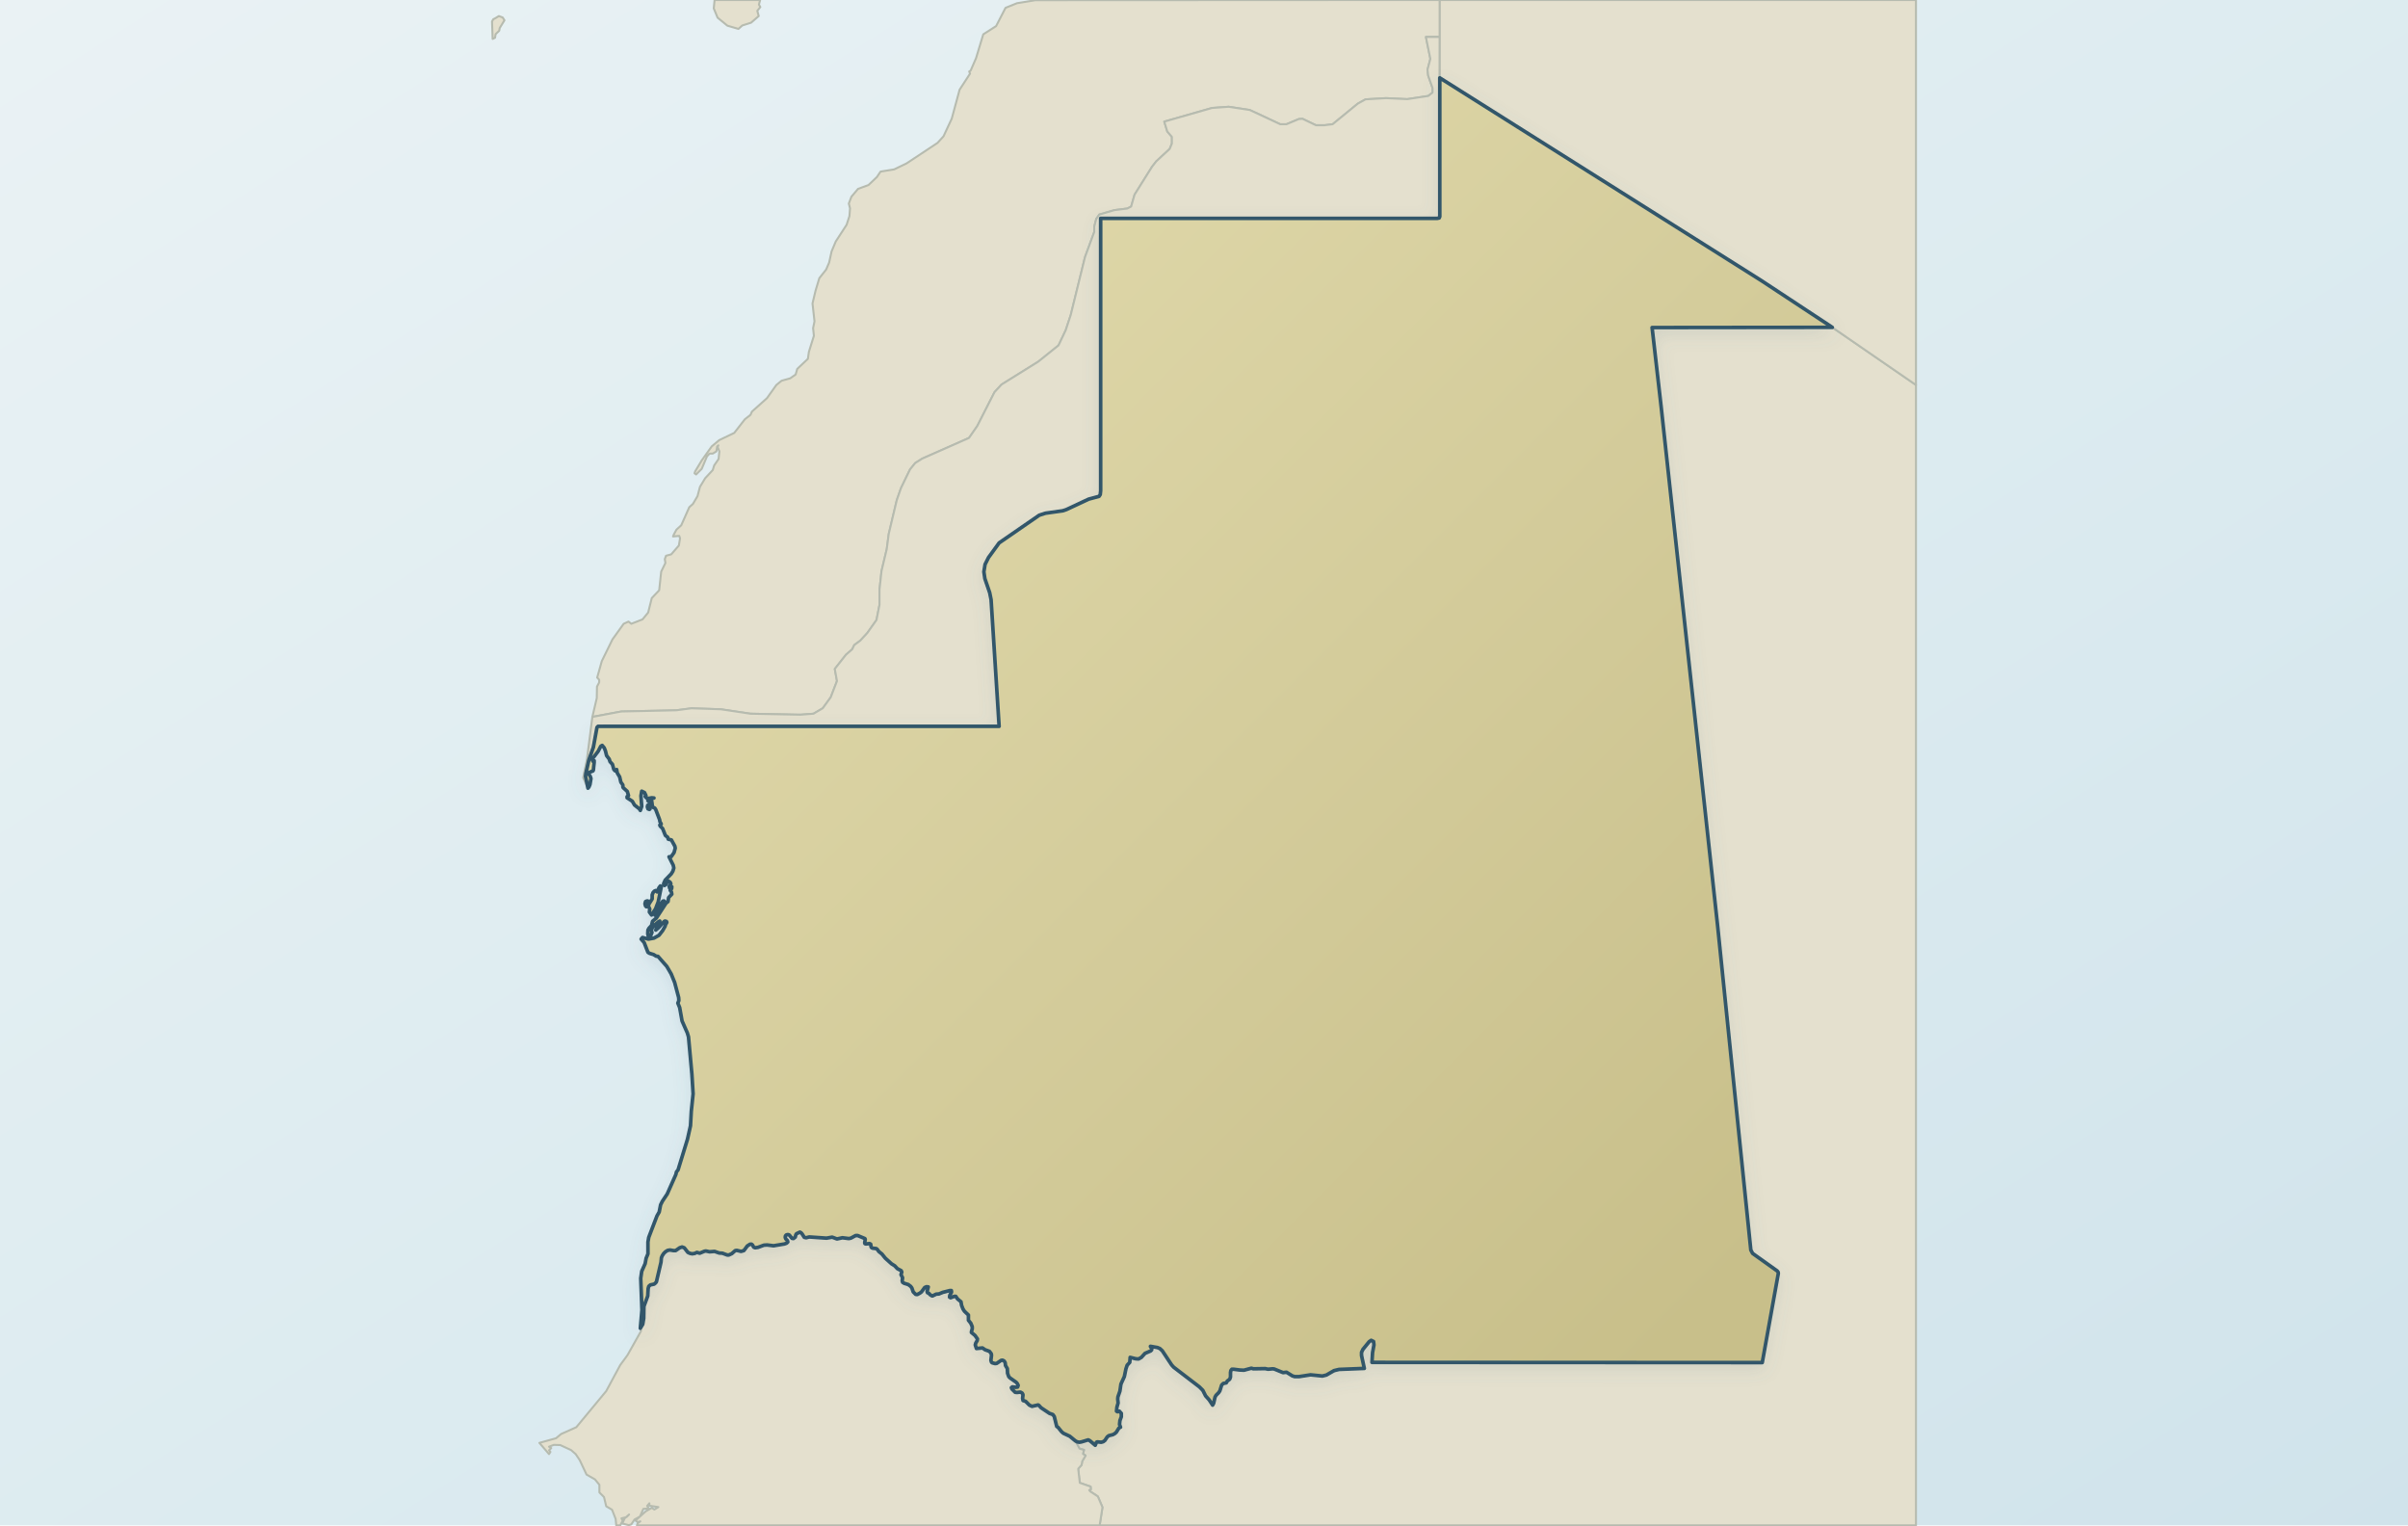
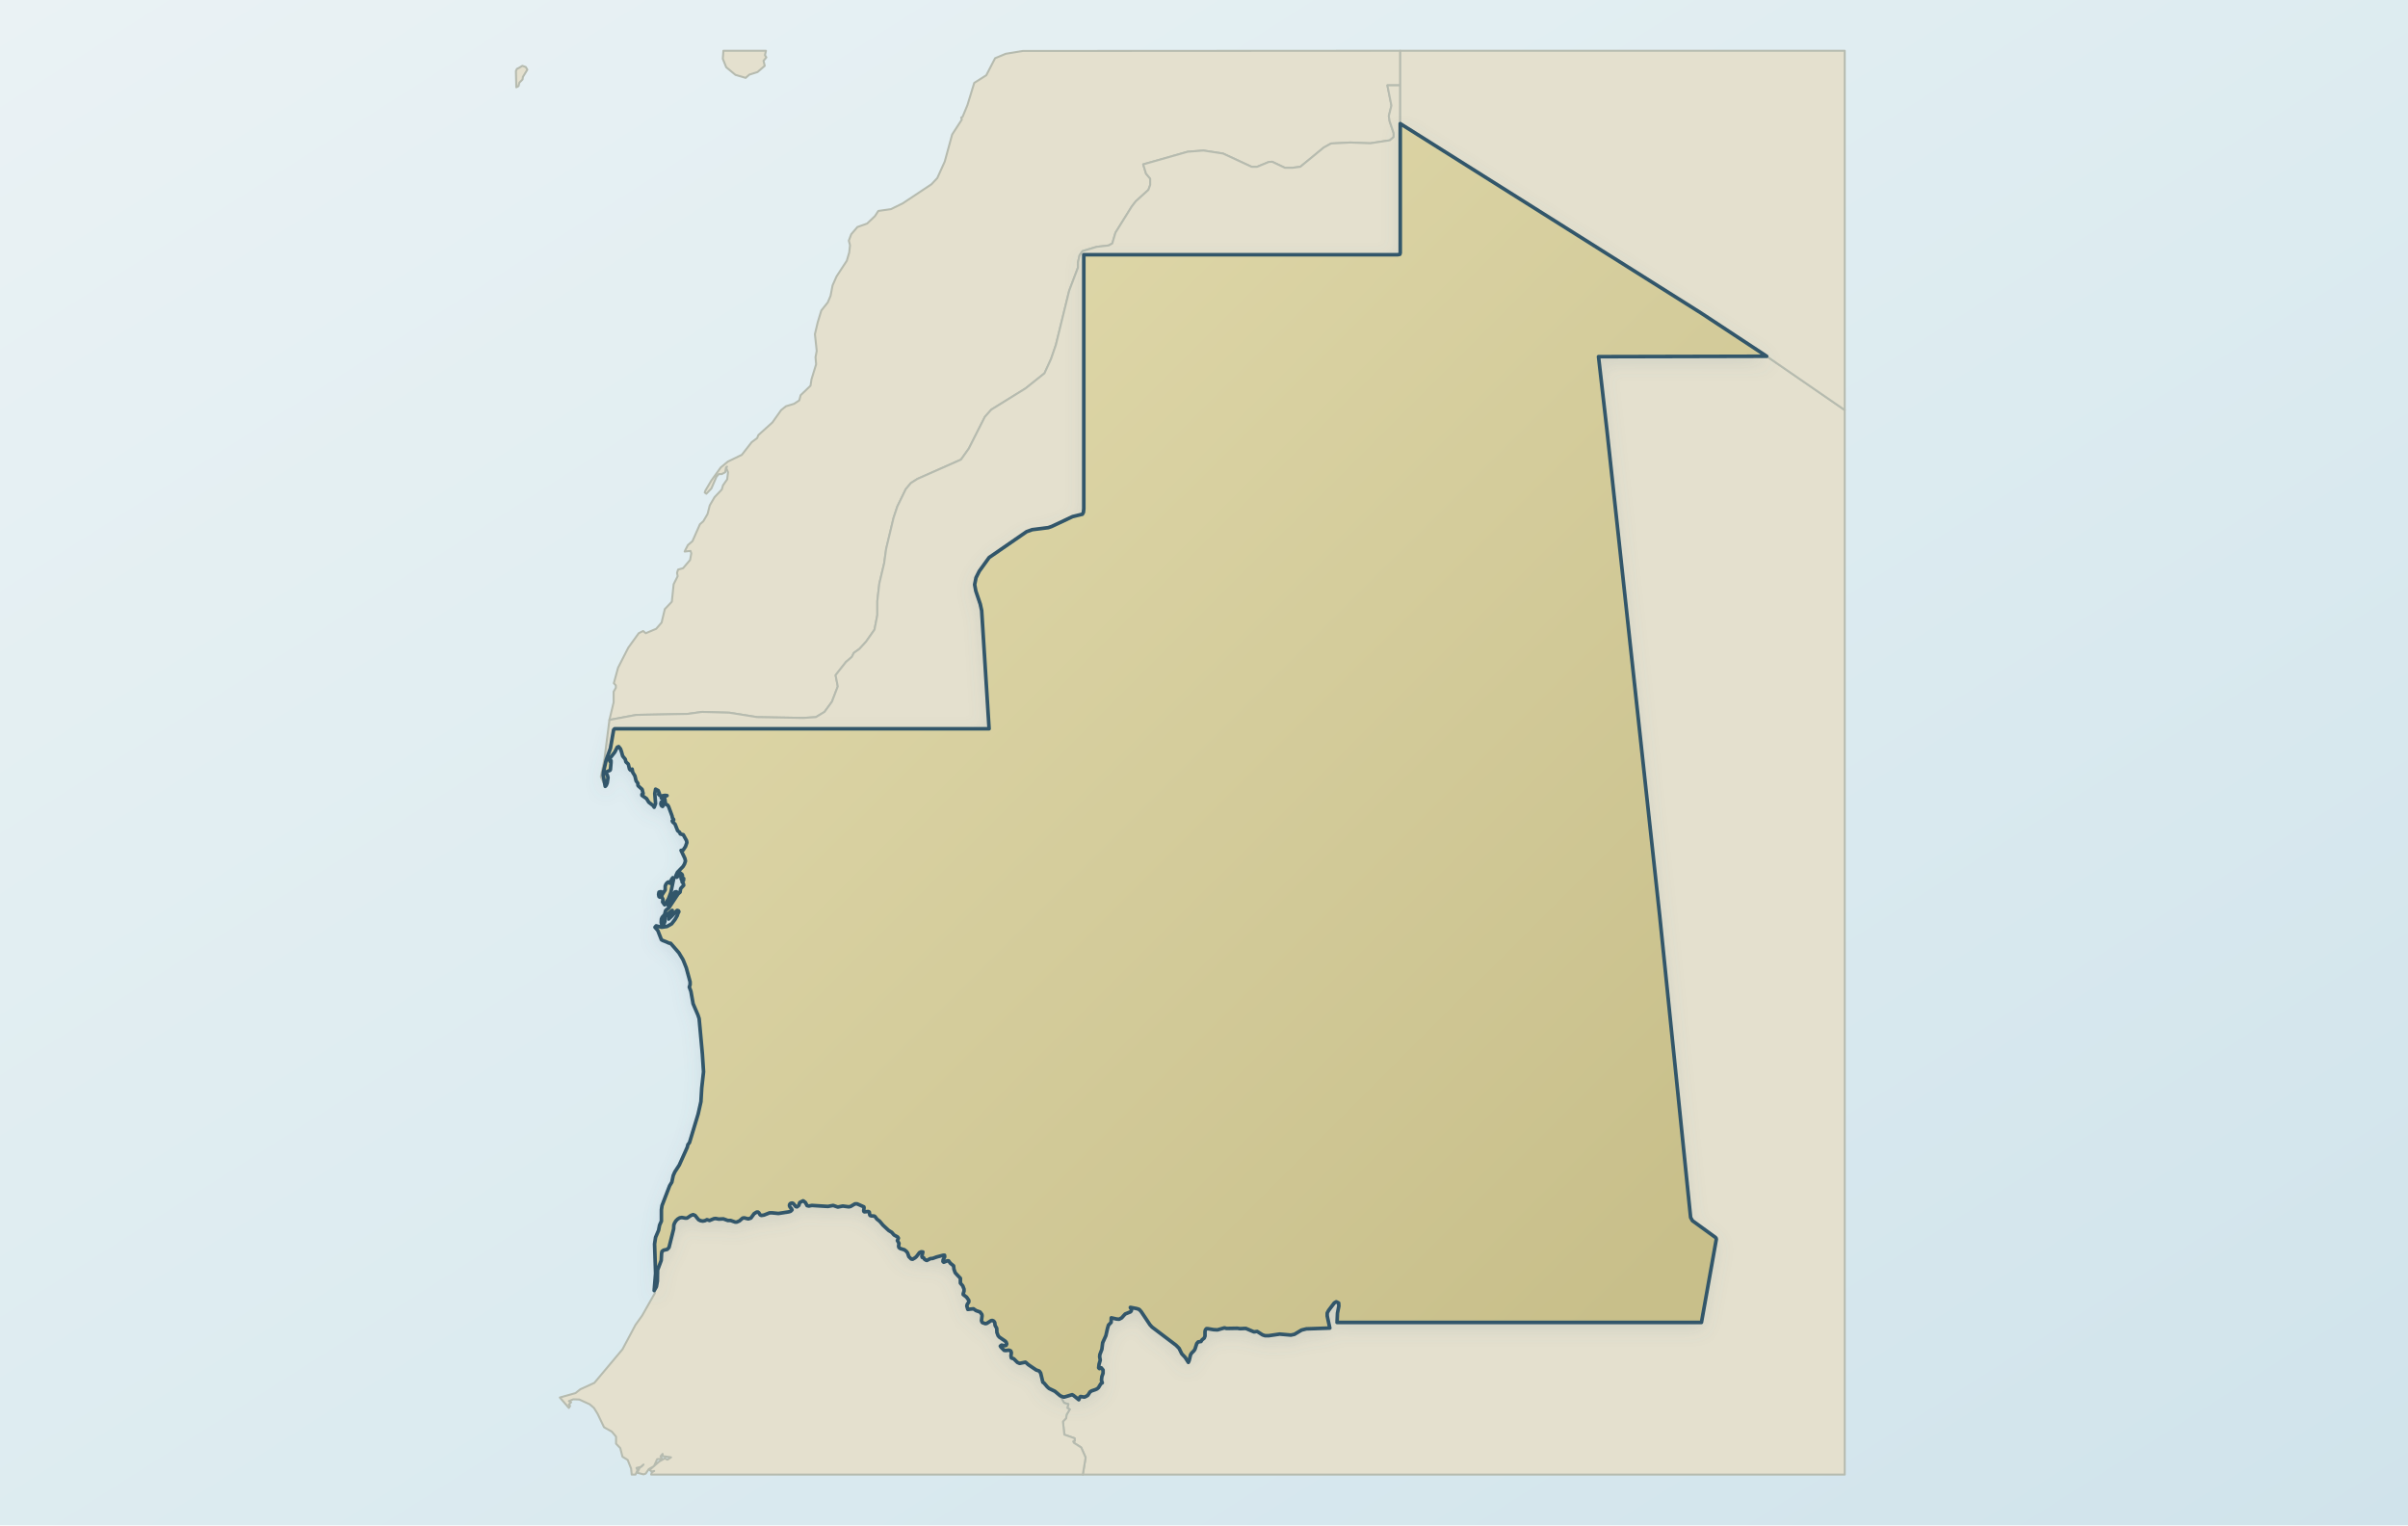
<svg xmlns="http://www.w3.org/2000/svg" viewBox="0 0 1200 760" role="img" aria-label="Map of Mauritania" data-map-style="journey-atlas-map-v3-clean-background" data-map-projection="local-equirectangular-fit-v1">
  <defs>
    <linearGradient id="sea" x1="0" y1="0" x2="1" y2="1">
      <stop offset="0" stop-color="#eaf2f4" />
      <stop offset=".55" stop-color="#dcebf0" />
      <stop offset="1" stop-color="#d0e3eb" />
    </linearGradient>
    <linearGradient id="land" x1=".12" y1=".08" x2=".88" y2=".92">
      <stop offset="0" stop-color="#e2dbad" />
      <stop offset=".52" stop-color="#d4cc9b" />
      <stop offset="1" stop-color="#c8bf8a" />
    </linearGradient>
    <filter id="shadow" x="-10%" y="-10%" width="120%" height="120%">
      <feGaussianBlur in="SourceAlpha" stdDeviation="4" result="b" />
      <feOffset in="b" dy="3" result="o" />
      <feColorMatrix in="o" type="matrix" values="0 0 0 0 .12 0 0 0 0 .22 0 0 0 0 .28 0 0 0 .14 0" />
      <feBlend in="SourceGraphic" mode="normal" />
    </filter>
  </defs>
  <rect width="1200" height="760" fill="url(#sea)" />
  <g id="geographic-context" fill="#e4e0ce" fill-rule="evenodd" stroke="#b6bbaf" stroke-width="1.0" stroke-linejoin="round" stroke-linecap="round">
-     <path d="M 710.6,18.4 L 712.8,29.3 L 711.4,34.7 L 711.7,37.6 L 713.9,43.9 L 713.9,46.1 L 711.8,47.8 L 701.3,49.4 L 690.8,48.9 L 680.5,49.5 L 676.7,51.6 L 664.1,61.9 L 660.0,62.4 L 655.8,62.4 L 649.1,59.2 L 647.3,59.3 L 641.1,61.9 L 638.0,61.9 L 622.8,54.8 L 612.3,53.2 L 604.0,53.8 L 580.2,60.6 L 581.7,65.5 L 584.0,68.2 L 584.0,71.5 L 582.9,74.2 L 576.2,80.4 L 574.1,83.1 L 565.4,97.0 L 563.7,102.9 L 561.8,103.9 L 555.4,104.7 L 547.8,106.9 L 546.3,109.1 L 545.3,112.9 L 545.3,115.6 L 540.7,128.1 L 533.6,156.9 L 531.1,164.5 L 527.5,172.1 L 517.4,180.2 L 499.1,191.6 L 495.6,195.4 L 487.0,212.3 L 482.9,218.2 L 459.6,228.5 L 456.1,230.7 L 453.5,233.9 L 449.0,243.2 L 446.9,249.2 L 442.9,266.0 L 441.9,273.6 L 439.3,284.5 L 438.3,293.7 L 438.3,301.3 L 436.8,308.9 L 432.2,315.4 L 428.7,319.2 L 425.7,321.4 L 424.7,323.5 L 421.6,326.2 L 416.0,333.3 L 417.1,339.3 L 414.0,347.4 L 410.0,352.9 L 405.4,355.6 L 398.8,356.1 L 374.0,355.6 L 359.3,353.4 L 344.6,352.9 L 337.0,353.9 L 309.6,354.5 L 295.2,357.2 L 297.4,347.8 L 297.5,342.1 L 298.6,340.0 L 298.6,338.7 L 297.6,337.6 L 299.9,329.4 L 305.2,318.6 L 310.8,310.8 L 313.2,309.7 L 314.6,310.8 L 320.2,308.6 L 323.0,305.2 L 324.8,298.0 L 328.5,294.1 L 329.5,284.8 L 331.6,280.5 L 331.3,278.6 L 331.9,276.9 L 334.5,276.2 L 338.3,271.8 L 338.9,268.2 L 338.5,267.0 L 335.4,267.3 L 335.8,266.3 L 337.1,263.9 L 339.5,261.7 L 343.5,252.7 L 345.3,251.1 L 347.6,247.2 L 348.8,242.6 L 351.4,238.3 L 355.2,234.2 L 355.9,231.9 L 358.1,228.7 L 358.5,224.9 L 357.6,222.7 L 358.0,221.9 L 357.4,222.4 L 357.0,224.9 L 355.2,226.0 L 353.6,226.0 L 352.3,227.4 L 349.7,233.6 L 346.9,236.4 L 346.1,235.8 L 346.4,234.9 L 349.7,229.4 L 354.7,222.4 L 358.4,219.3 L 365.9,215.7 L 371.2,208.9 L 374.0,206.7 L 374.7,205.1 L 382.2,198.4 L 386.9,191.8 L 389.5,189.7 L 393.8,188.5 L 396.5,186.6 L 397.3,183.8 L 402.6,178.8 L 403.1,175.3 L 405.6,167.3 L 405.2,163.5 L 405.9,160.1 L 404.9,151.2 L 406.4,144.9 L 408.3,138.6 L 411.7,134.3 L 413.2,130.8 L 414.4,125.3 L 416.5,120.3 L 421.9,112.0 L 423.3,107.7 L 423.6,103.8 L 423.0,101.4 L 424.3,98.0 L 427.6,94.1 L 432.8,92.2 L 437.0,88.2 L 438.8,85.5 L 445.6,84.4 L 451.8,81.4 L 467.2,71.2 L 470.2,67.9 L 474.3,59.1 L 478.2,44.7 L 483.4,36.7 L 483.0,35.6 L 483.7,35.2 L 486.4,29.0 L 490.0,17.1 L 496.4,13.0 L 501.1,3.9 L 506.8,1.6 L 516.0,0.1 L 717.5,0.0 L 717.5,18.4 L 710.7,18.4 Z" data-context="Morocco" />
-     <path d="M 710.6,18.4 L 717.5,18.4 L 717.2,108.6 L 548.5,108.8 L 548.3,246.4 L 547.7,247.3 L 542.5,248.7 L 531.4,253.9 L 517.9,256.7 L 497.9,270.5 L 492.6,277.8 L 490.9,281.2 L 490.3,284.9 L 490.8,288.3 L 493.9,298.8 L 497.9,361.9 L 298.0,361.9 L 292.0,385.2 L 291.8,386.8 L 293.0,392.7 L 290.6,387.5 L 292.5,378.3 L 295.2,357.2 L 309.6,354.5 L 337.0,353.9 L 344.6,352.9 L 359.3,353.4 L 374.0,355.6 L 398.8,356.1 L 405.4,355.6 L 410.0,352.9 L 414.0,347.4 L 417.1,339.3 L 416.0,333.3 L 421.6,326.2 L 424.7,323.5 L 425.7,321.4 L 428.7,319.2 L 432.2,315.4 L 436.8,308.9 L 438.3,301.3 L 438.3,293.7 L 439.3,284.5 L 441.9,273.6 L 442.9,266.0 L 446.9,249.2 L 449.0,243.2 L 453.5,233.9 L 456.1,230.7 L 459.6,228.5 L 482.9,218.2 L 487.0,212.3 L 495.6,195.4 L 499.1,191.6 L 517.4,180.2 L 527.5,172.1 L 531.1,164.5 L 533.6,156.9 L 540.7,128.1 L 545.3,115.6 L 545.3,112.9 L 546.3,109.1 L 547.8,106.9 L 555.4,104.7 L 561.8,103.9 L 563.7,102.9 L 565.4,97.0 L 574.1,83.1 L 576.2,80.4 L 582.9,74.2 L 584.0,71.5 L 584.0,68.2 L 581.7,65.5 L 580.2,60.6 L 604.0,53.8 L 612.3,53.2 L 622.8,54.8 L 638.0,61.9 L 641.1,61.9 L 647.3,59.3 L 649.1,59.2 L 655.8,62.4 L 660.0,62.4 L 664.1,61.9 L 676.7,51.6 L 680.5,49.5 L 690.8,48.9 L 701.3,49.4 L 711.8,47.8 L 713.9,46.1 L 713.9,43.9 L 711.7,37.6 L 711.4,34.7 L 712.8,29.3 L 710.6,18.5 Z" data-context="Western Sahara" />
-     <path d="M 248.6,8.0 L 250.5,8.7 L 251.4,10.1 L 249.0,14.0 L 248.8,15.3 L 247.0,17.0 L 246.7,18.8 L 245.5,19.4 L 245.2,10.7 L 245.8,9.6 L 246.8,9.1 Z M 378.8,0.0 L 378.2,2.3 L 378.9,3.5 L 377.4,5.4 L 378.1,8.0 L 374.3,11.3 L 369.9,12.7 L 368.0,14.4 L 362.5,12.8 L 357.6,8.8 L 355.7,4.2 L 356.1,0.0 Z" data-context="Spain" />
-     <path d="M 535.9,717.9 L 537.9,718.6 L 542.3,717.4 L 545.8,720.1 L 546.8,718.4 L 549.8,718.3 L 552.6,715.3 L 555.5,714.3 L 558.4,711.1 L 557.9,709.7 L 558.8,704.2 L 557.8,703.1 L 556.4,703.1 L 557.1,696.0 L 561.1,682.0 L 563.0,678.8 L 563.2,676.3 L 567.4,677.1 L 568.8,676.3 L 570.6,674.3 L 573.9,672.6 L 573.4,670.8 L 576.8,671.4 L 579.2,673.0 L 584.9,681.2 L 597.7,691.0 L 604.3,700.1 L 605.5,696.1 L 607.9,693.0 L 608.8,690.1 L 612.8,687.2 L 613.4,682.8 L 613.9,682.2 L 619.9,682.7 L 623.6,681.7 L 634.3,682.0 L 639.4,683.9 L 641.1,683.7 L 645.2,685.9 L 647.3,685.9 L 653.1,685.0 L 659.0,685.6 L 667.3,682.3 L 679.9,681.8 L 678.5,673.8 L 683.3,667.8 L 684.5,668.4 L 684.7,670.1 L 683.7,678.8 L 878.2,678.9 L 886.2,634.5 L 885.6,633.2 L 873.4,624.5 L 872.5,622.8 L 856.0,461.7 L 823.3,163.2 L 913.1,163.1 L 954.8,191.8 L 954.8,760.0 L 548.0,760.0 L 549.4,751.0 L 547.1,745.6 L 543.3,743.1 L 542.8,742.4 L 543.6,742.1 L 543.5,740.7 L 538.1,738.8 L 537.3,731.8 L 539.0,729.9 L 539.3,728.1 L 541.0,725.2 L 539.7,724.4 L 540.2,722.4 L 538.0,721.8 L 536.3,719.5 Z" data-context="Mali" />
-     <path d="M 535.9,717.9 L 538.0,721.8 L 540.2,722.4 L 539.7,724.4 L 541.0,725.2 L 539.3,728.1 L 539.0,729.9 L 537.3,731.8 L 538.1,738.8 L 543.5,740.7 L 543.6,742.1 L 542.8,742.4 L 543.3,743.1 L 547.1,745.6 L 549.4,751.0 L 548.0,760.0 L 317.4,760.0 L 317.8,758.9 L 319.1,758.0 L 317.8,758.4 L 316.7,757.6 L 321.8,753.0 L 324.8,751.3 L 326.1,752.1 L 328.1,750.9 L 323.6,750.2 L 323.6,749.0 L 322.5,750.3 L 323.3,751.6 L 320.6,751.8 L 318.9,755.6 L 316.2,757.1 L 314.6,759.5 L 313.4,759.9 L 310.1,759.1 L 311.3,756.5 L 313.5,754.6 L 312.2,755.9 L 309.7,756.5 L 310.3,757.7 L 309.1,760.0 L 307.1,760.0 L 306.8,756.8 L 305.0,752.2 L 302.1,750.5 L 301.0,745.9 L 298.7,743.6 L 298.7,739.8 L 296.5,737.1 L 292.3,734.7 L 288.9,727.5 L 286.9,724.5 L 284.6,722.5 L 279.2,720.0 L 276.0,719.9 L 273.6,720.8 L 274.7,721.5 L 273.6,722.6 L 274.3,723.4 L 273.6,724.5 L 268.8,718.9 L 277.1,716.6 L 279.6,714.5 L 287.2,711.1 L 302.1,693.1 L 309.1,680.1 L 312.7,675.2 L 319.5,663.1 L 319.1,661.8 L 320.3,659.8 L 320.8,656.8 L 320.9,650.9 L 322.8,645.7 L 323.0,642.0 L 324.1,640.2 L 326.0,639.8 L 327.1,638.7 L 329.6,626.7 L 331.6,623.7 L 333.9,622.8 L 336.7,623.1 L 339.9,621.3 L 343.9,624.5 L 347.3,624.0 L 348.7,624.4 L 351.8,623.3 L 356.1,623.5 L 363.2,625.3 L 366.4,623.1 L 370.7,623.1 L 373.8,619.9 L 376.3,621.7 L 380.7,620.4 L 385.5,620.7 L 390.9,619.8 L 392.6,618.8 L 391.3,616.5 L 391.8,615.3 L 393.3,615.3 L 395.4,617.1 L 396.9,614.7 L 398.6,613.9 L 400.8,616.5 L 401.7,616.7 L 411.9,616.9 L 414.7,616.4 L 417.1,617.3 L 419.8,616.7 L 423.0,617.1 L 427.4,615.6 L 431.0,617.1 L 431.0,619.6 L 433.9,619.9 L 434.4,621.7 L 437.1,622.4 L 444.3,629.7 L 449.1,633.1 L 449.8,638.9 L 453.8,640.9 L 456.3,644.9 L 458.4,644.3 L 461.7,641.1 L 462.6,641.2 L 462.2,644.1 L 464.7,645.7 L 474.1,643.0 L 473.2,646.3 L 476.3,645.9 L 478.9,648.6 L 479.9,652.2 L 482.6,655.2 L 482.6,657.8 L 484.5,661.0 L 484.1,663.9 L 487.1,667.1 L 486.0,670.1 L 486.6,671.9 L 489.6,671.6 L 493.1,673.3 L 494.0,674.5 L 493.8,677.8 L 494.4,679.0 L 496.7,679.3 L 498.9,677.8 L 500.4,678.1 L 502.0,681.9 L 502.7,685.9 L 506.4,688.7 L 507.4,690.3 L 507.1,691.1 L 504.5,691.0 L 504.0,691.4 L 504.3,692.1 L 505.9,693.7 L 509.4,694.1 L 509.8,697.8 L 513.0,700.1 L 514.3,700.7 L 517.7,700.2 L 518.8,701.4 L 524.7,704.8 L 526.6,710.7 L 529.9,714.1 L 533.1,715.6 Z" data-context="Senegal" />
-     <path d="M 913.1,163.1 L 877.9,139.9 L 717.5,38.8 L 717.5,0.0 L 954.8,0.0 L 954.8,191.8 L 913.1,163.1 Z" data-context="Algeria" />
+     <path d="M 691.4,42.5 L 693.4,52.6 L 692.1,57.8 L 692.5,60.4 L 694.5,66.3 L 694.5,68.3 L 692.6,69.9 L 682.8,71.4 L 672.9,71.0 L 663.3,71.5 L 659.7,73.5 L 648.0,83.1 L 644.1,83.6 L 640.3,83.6 L 634.0,80.6 L 632.3,80.7 L 626.5,83.1 L 623.7,83.1 L 609.5,76.5 L 599.7,75.0 L 591.9,75.6 L 569.7,81.9 L 571.1,86.5 L 573.2,89.0 L 573.2,92.1 L 572.3,94.6 L 566.0,100.3 L 564.0,102.9 L 555.9,115.9 L 554.3,121.3 L 552.5,122.3 L 546.5,123.0 L 539.5,125.1 L 538.0,127.2 L 537.2,130.7 L 537.2,133.3 L 532.8,144.9 L 526.2,171.8 L 523.8,178.8 L 520.5,186.0 L 511.1,193.5 L 494.0,204.1 L 490.8,207.7 L 482.8,223.5 L 478.9,229.0 L 457.2,238.6 L 453.9,240.7 L 451.4,243.7 L 447.2,252.3 L 445.3,258.0 L 441.6,273.5 L 440.6,280.7 L 438.2,290.8 L 437.2,299.5 L 437.2,306.5 L 435.8,313.7 L 431.6,319.7 L 428.3,323.3 L 425.5,325.3 L 424.5,327.3 L 421.6,329.8 L 416.4,336.4 L 417.5,342.0 L 414.6,349.6 L 410.9,354.7 L 406.6,357.3 L 400.4,357.7 L 377.3,357.3 L 363.5,355.1 L 349.9,354.7 L 342.7,355.7 L 317.1,356.2 L 303.7,358.7 L 305.8,349.9 L 305.8,344.6 L 306.9,342.7 L 306.9,341.5 L 305.9,340.4 L 308.0,332.7 L 313.1,322.7 L 318.3,315.5 L 320.5,314.4 L 321.8,315.5 L 327.0,313.3 L 329.7,310.2 L 331.3,303.5 L 334.8,299.8 L 335.7,291.1 L 337.7,287.1 L 337.4,285.4 L 337.9,283.8 L 340.4,283.1 L 343.9,279.0 L 344.5,275.7 L 344.1,274.5 L 341.2,274.8 L 341.6,273.9 L 342.8,271.6 L 345.1,269.6 L 348.8,261.2 L 350.5,259.7 L 352.6,256.1 L 353.7,251.8 L 356.1,247.7 L 359.7,243.9 L 360.3,241.8 L 362.4,238.8 L 362.8,235.3 L 361.9,233.2 L 362.3,232.5 L 361.8,232.9 L 361.4,235.3 L 359.7,236.2 L 358.2,236.2 L 357.0,237.6 L 354.5,243.4 L 352.0,246.0 L 351.2,245.4 L 351.5,244.5 L 354.5,239.4 L 359.2,232.9 L 362.7,230.0 L 369.7,226.6 L 374.6,220.3 L 377.3,218.3 L 377.9,216.8 L 384.9,210.5 L 389.3,204.3 L 391.7,202.4 L 395.7,201.2 L 398.3,199.5 L 399.0,196.9 L 403.9,192.2 L 404.4,189.0 L 406.7,181.5 L 406.4,178.0 L 407.0,174.8 L 406.1,166.5 L 407.5,160.6 L 409.3,154.7 L 412.5,150.7 L 413.9,147.4 L 414.9,142.2 L 416.9,137.7 L 422.0,129.9 L 423.2,125.8 L 423.6,122.2 L 423.0,119.9 L 424.2,116.7 L 427.3,113.1 L 432.1,111.4 L 436.0,107.7 L 437.7,105.1 L 444.0,104.2 L 449.9,101.3 L 464.2,91.8 L 467.1,88.7 L 470.8,80.5 L 474.5,67.0 L 479.3,59.6 L 479.0,58.6 L 479.7,58.2 L 482.1,52.4 L 485.5,41.3 L 491.5,37.5 L 495.9,29.0 L 501.2,26.8 L 509.7,25.4 L 697.8,25.3 L 697.8,42.5 L 691.5,42.5 Z" data-context="Morocco" />
+     <path d="M 691.4,42.5 L 697.8,42.5 L 697.6,126.7 L 540.1,126.9 L 539.9,255.3 L 539.4,256.2 L 534.5,257.4 L 524.1,262.3 L 511.6,264.9 L 492.9,277.8 L 488.0,284.6 L 486.4,287.8 L 485.7,291.3 L 486.3,294.5 L 489.2,304.2 L 492.9,363.1 L 306.3,363.1 L 300.7,384.8 L 300.6,386.3 L 301.6,391.8 L 299.4,387.0 L 301.2,378.4 L 303.7,358.7 L 317.1,356.2 L 342.7,355.7 L 349.9,354.7 L 363.5,355.1 L 377.3,357.3 L 400.4,357.7 L 406.6,357.3 L 410.9,354.7 L 414.6,349.6 L 417.5,342.0 L 416.4,336.4 L 421.6,329.8 L 424.5,327.3 L 425.5,325.3 L 428.3,323.3 L 431.6,319.7 L 435.8,313.7 L 437.2,306.5 L 437.2,299.5 L 438.2,290.8 L 440.6,280.7 L 441.6,273.5 L 445.3,258.0 L 447.2,252.3 L 451.4,243.7 L 453.9,240.7 L 457.2,238.6 L 478.9,229.0 L 482.8,223.5 L 490.8,207.7 L 494.0,204.1 L 511.1,193.5 L 520.5,186.0 L 523.8,178.8 L 526.2,171.8 L 532.8,144.9 L 537.2,133.3 L 537.2,130.7 L 538.0,127.2 L 539.5,125.1 L 546.5,123.0 L 552.5,122.3 L 554.3,121.3 L 555.9,115.9 L 564.0,102.9 L 566.0,100.3 L 572.3,94.6 L 573.2,92.1 L 573.2,89.0 L 571.1,86.5 L 569.7,81.9 L 591.9,75.6 L 599.7,75.0 L 609.5,76.5 L 623.7,83.1 L 626.5,83.1 L 632.3,80.7 L 634.0,80.6 L 640.3,83.6 L 644.1,83.6 L 648.0,83.1 L 659.7,73.5 L 663.3,71.5 L 672.9,71.0 L 682.8,71.4 L 692.6,69.9 L 694.5,68.3 L 694.5,66.3 L 692.5,60.4 L 692.1,57.8 L 693.4,52.6 L 691.4,42.6 Z" data-context="Western Sahara" />
+     <path d="M 260.3,32.8 L 262.0,33.4 L 262.8,34.7 L 260.6,38.3 L 260.4,39.6 L 258.8,41.2 L 258.4,42.9 L 257.3,43.5 L 257.1,35.4 L 257.6,34.3 L 258.5,33.9 Z M 381.7,25.3 L 381.2,27.5 L 381.9,28.6 L 380.5,30.3 L 381.1,32.8 L 377.5,35.9 L 373.4,37.2 L 371.6,38.8 L 366.5,37.3 L 361.9,33.5 L 360.2,29.3 L 360.5,25.3 Z" data-context="Spain" />
+     <path d="M 528.3,695.4 L 530.2,696.1 L 534.3,694.9 L 537.6,697.4 L 538.5,695.8 L 541.3,695.7 L 544.0,693.0 L 546.7,692.0 L 549.3,689.0 L 548.9,687.7 L 549.7,682.6 L 548.8,681.5 L 547.5,681.5 L 548.1,674.9 L 551.9,661.9 L 553.7,658.9 L 553.8,656.6 L 557.7,657.3 L 559.0,656.6 L 560.7,654.7 L 563.8,653.1 L 563.4,651.4 L 566.5,652.0 L 568.7,653.5 L 574.1,661.2 L 586.0,670.2 L 592.2,678.8 L 593.3,675.0 L 595.5,672.2 L 596.4,669.4 L 600.1,666.7 L 600.7,662.6 L 601.2,662.0 L 606.7,662.6 L 610.2,661.6 L 620.1,661.9 L 624.9,663.6 L 626.5,663.4 L 630.4,665.5 L 632.3,665.5 L 637.7,664.7 L 643.3,665.2 L 651.0,662.1 L 662.7,661.7 L 661.4,654.2 L 665.9,648.6 L 667.1,649.2 L 667.2,650.7 L 666.3,658.9 L 847.9,658.9 L 855.3,617.5 L 854.7,616.4 L 843.4,608.2 L 842.5,606.6 L 827.1,456.3 L 796.6,177.7 L 880.4,177.5 L 919.3,204.3 L 919.3,734.7 L 539.6,734.7 L 541.0,726.2 L 538.8,721.2 L 535.2,718.9 L 534.8,718.2 L 535.6,717.9 L 535.5,716.6 L 530.4,714.8 L 529.7,708.3 L 531.3,706.6 L 531.5,704.9 L 533.1,702.2 L 531.9,701.5 L 532.4,699.6 L 530.3,699.0 L 528.7,696.9 Z" data-context="Mali" />
+     <path d="M 528.3,695.4 L 530.3,699.0 L 532.4,699.6 L 531.9,701.5 L 533.1,702.2 L 531.5,704.9 L 531.3,706.6 L 529.7,708.3 L 530.4,714.8 L 535.5,716.6 L 535.6,717.9 L 534.8,718.2 L 535.2,718.9 L 538.8,721.2 L 541.0,726.2 L 539.6,734.7 L 324.5,734.7 L 324.8,733.6 L 326.0,732.9 L 324.8,733.2 L 323.7,732.4 L 328.5,728.2 L 331.3,726.6 L 332.6,727.3 L 334.4,726.1 L 330.2,725.5 L 330.2,724.4 L 329.2,725.6 L 329.9,726.9 L 327.5,727.0 L 325.9,730.5 L 323.3,732.0 L 321.8,734.2 L 320.7,734.6 L 317.6,733.8 L 318.7,731.4 L 320.7,729.7 L 319.6,730.8 L 317.2,731.4 L 317.7,732.5 L 316.7,734.7 L 314.8,734.7 L 314.5,731.7 L 312.8,727.4 L 310.2,725.8 L 309.1,721.5 L 307.0,719.3 L 307.0,715.8 L 304.9,713.3 L 301.0,711.1 L 297.8,704.4 L 296.0,701.5 L 293.9,699.7 L 288.7,697.3 L 285.7,697.2 L 283.5,698.1 L 284.6,698.7 L 283.5,699.8 L 284.1,700.5 L 283.5,701.5 L 279.0,696.3 L 286.8,694.1 L 289.2,692.2 L 296.2,689.0 L 310.2,672.3 L 316.7,660.1 L 320.0,655.5 L 326.4,644.2 L 326.0,643.0 L 327.1,641.1 L 327.6,638.3 L 327.7,632.8 L 329.5,628.0 L 329.7,624.5 L 330.7,622.9 L 332.5,622.5 L 333.4,621.5 L 335.8,610.3 L 337.7,607.4 L 339.8,606.6 L 342.4,606.9 L 345.4,605.2 L 349.1,608.2 L 352.3,607.7 L 353.6,608.1 L 356.6,607.1 L 360.5,607.3 L 367.1,608.9 L 370.1,606.9 L 374.2,606.9 L 377.1,603.9 L 379.4,605.6 L 383.5,604.3 L 387.9,604.6 L 393.1,603.8 L 394.7,602.8 L 393.4,600.7 L 393.9,599.6 L 395.3,599.6 L 397.2,601.3 L 398.6,599.1 L 400.2,598.3 L 402.2,600.7 L 403.1,600.9 L 412.6,601.1 L 415.2,600.6 L 417.5,601.4 L 420.0,600.9 L 423.0,601.3 L 427.1,599.8 L 430.5,601.3 L 430.5,603.6 L 433.2,603.9 L 433.6,605.6 L 436.1,606.2 L 442.9,613.1 L 447.3,616.3 L 448.0,621.6 L 451.7,623.5 L 454.1,627.3 L 456.0,626.7 L 459.1,623.7 L 459.9,623.8 L 459.6,626.5 L 461.9,628.0 L 470.7,625.4 L 469.9,628.5 L 472.7,628.2 L 475.2,630.7 L 476.0,634.1 L 478.6,636.9 L 478.6,639.3 L 480.4,642.3 L 480.0,645.0 L 482.8,647.9 L 481.8,650.7 L 482.3,652.4 L 485.1,652.1 L 488.4,653.7 L 489.3,654.9 L 489.1,658.0 L 489.6,659.0 L 491.7,659.4 L 493.9,658.0 L 495.2,658.2 L 496.7,661.8 L 497.4,665.5 L 500.8,668.1 L 501.7,669.6 L 501.4,670.3 L 499.1,670.2 L 498.5,670.7 L 498.9,671.3 L 500.4,672.8 L 503.7,673.1 L 504.0,676.6 L 507.0,678.8 L 508.1,679.3 L 511.3,678.9 L 512.4,679.9 L 517.9,683.1 L 519.7,688.7 L 522.8,691.8 L 525.7,693.2 Z" data-context="Senegal" />
+     <path d="M 880.4,177.5 L 847.6,155.9 L 697.8,61.6 L 697.8,25.3 L 919.3,25.3 L 919.3,204.3 L 880.4,177.5 Z" data-context="Algeria" />
  </g>
-   <path d="M 717.5,38.8 L 877.9,139.9 L 913.1,163.1 L 823.3,163.2 L 827.8,202.5 L 856.0,461.7 L 872.5,622.8 L 873.4,624.5 L 885.6,633.2 L 886.1,633.8 L 886.2,634.5 L 878.2,678.9 L 683.7,678.8 L 684.0,673.9 L 684.7,670.1 L 684.5,668.4 L 683.3,667.8 L 682.3,668.5 L 679.2,672.3 L 678.5,673.8 L 678.5,675.4 L 679.9,681.8 L 667.3,682.3 L 664.8,682.9 L 661.0,685.1 L 659.0,685.6 L 653.1,685.0 L 647.3,685.9 L 645.2,685.9 L 644.0,685.5 L 641.1,683.7 L 639.4,683.9 L 635.0,682.1 L 634.3,682.0 L 631.9,682.2 L 630.5,681.9 L 624.6,682.0 L 623.6,681.7 L 619.9,682.7 L 617.8,682.6 L 614.7,682.2 L 613.9,682.2 L 613.4,682.8 L 613.2,683.8 L 613.2,686.1 L 612.8,687.2 L 611.6,688.1 L 611.1,689.0 L 609.6,689.3 L 608.8,690.1 L 607.9,693.0 L 607.3,693.9 L 606.0,695.2 L 605.5,696.1 L 604.8,699.2 L 604.3,700.1 L 602.6,697.5 L 600.8,695.5 L 599.4,692.7 L 597.7,691.0 L 584.9,681.2 L 583.9,680.1 L 579.2,673.0 L 578.0,671.9 L 576.8,671.4 L 573.4,670.8 L 573.3,670.8 L 573.4,671.1 L 574.0,671.8 L 573.9,672.6 L 573.4,673.1 L 570.6,674.3 L 568.8,676.3 L 567.4,677.1 L 566.0,677.0 L 563.2,676.3 L 563.0,678.8 L 561.7,680.2 L 561.1,682.0 L 560.3,685.9 L 558.6,689.6 L 558.1,693.1 L 557.1,696.0 L 557.0,697.1 L 557.2,699.0 L 556.6,701.1 L 556.4,703.1 L 556.9,703.4 L 557.8,703.1 L 558.8,704.2 L 558.8,705.9 L 558.1,707.8 L 557.9,709.7 L 558.4,711.1 L 557.6,711.5 L 556.3,713.6 L 555.5,714.3 L 554.6,714.8 L 552.6,715.3 L 551.8,715.9 L 550.6,717.7 L 549.8,718.3 L 548.8,718.6 L 546.8,718.4 L 546.4,718.6 L 545.8,720.1 L 543.1,717.8 L 542.3,717.4 L 539.0,718.4 L 537.9,718.6 L 536.8,718.4 L 535.9,717.9 L 533.1,715.6 L 529.9,714.1 L 529.0,713.3 L 527.3,711.2 L 526.6,710.7 L 525.4,705.8 L 524.7,704.8 L 523.0,704.2 L 518.8,701.4 L 517.7,700.2 L 517.3,700.0 L 514.3,700.7 L 513.0,700.1 L 511.1,698.2 L 509.8,697.8 L 509.6,696.7 L 509.8,694.9 L 509.4,694.1 L 508.5,693.6 L 506.8,693.8 L 505.9,693.7 L 504.3,692.1 L 504.0,691.4 L 504.5,691.0 L 506.2,691.2 L 507.1,691.1 L 507.4,690.3 L 507.0,689.4 L 506.4,688.7 L 503.4,686.6 L 502.7,685.9 L 502.1,684.2 L 502.0,681.9 L 501.1,680.4 L 500.9,678.9 L 500.4,678.1 L 499.6,677.7 L 498.9,677.8 L 496.7,679.3 L 495.9,679.4 L 494.4,679.0 L 494.1,678.7 L 493.8,677.8 L 494.1,675.3 L 494.0,674.5 L 493.1,673.3 L 490.9,672.5 L 489.6,671.6 L 486.6,671.9 L 486.0,670.1 L 486.3,669.1 L 487.0,667.9 L 487.1,667.1 L 485.9,665.4 L 484.1,663.9 L 484.1,663.5 L 484.5,662.1 L 484.5,661.0 L 483.8,659.3 L 482.6,657.8 L 482.6,655.2 L 480.6,653.3 L 479.9,652.2 L 479.2,650.4 L 478.9,648.6 L 477.2,647.2 L 476.3,645.9 L 475.6,645.9 L 473.7,646.6 L 473.2,646.3 L 473.3,645.4 L 474.2,643.8 L 474.1,643.0 L 473.4,643.0 L 469.8,643.9 L 467.9,644.7 L 466.5,644.8 L 464.7,645.7 L 464.3,645.6 L 463.4,645.0 L 462.9,644.4 L 462.2,644.1 L 462.0,643.5 L 462.6,641.2 L 461.7,641.1 L 460.8,641.5 L 459.2,643.7 L 458.4,644.3 L 457.1,645.0 L 456.3,644.9 L 455.1,643.7 L 454.4,641.7 L 453.8,640.9 L 452.6,640.0 L 450.6,639.4 L 449.8,638.9 L 449.6,638.1 L 449.8,636.6 L 449.0,635.1 L 449.4,633.8 L 449.1,633.1 L 447.2,632.1 L 445.9,630.7 L 444.3,629.7 L 441.2,626.9 L 439.5,624.8 L 438.0,623.6 L 437.1,622.4 L 436.7,622.1 L 434.9,621.9 L 434.4,621.7 L 434.1,621.3 L 433.9,619.9 L 433.4,619.6 L 431.4,619.8 L 431.0,619.6 L 430.9,619.2 L 431.2,617.5 L 431.0,617.1 L 427.4,615.6 L 426.4,615.6 L 424.0,616.9 L 423.0,617.1 L 419.8,616.7 L 417.1,617.3 L 414.7,616.4 L 411.9,616.9 L 403.3,616.3 L 401.7,616.7 L 400.8,616.5 L 399.8,614.9 L 399.2,614.2 L 398.6,613.9 L 396.9,614.7 L 396.6,615.2 L 396.3,616.4 L 395.4,617.1 L 394.7,617.0 L 393.3,615.3 L 392.6,615.1 L 391.8,615.3 L 391.4,615.8 L 391.3,616.5 L 391.6,617.3 L 392.4,618.1 L 392.6,618.8 L 392.0,619.4 L 390.9,619.8 L 385.5,620.7 L 382.3,620.3 L 380.7,620.4 L 377.7,621.5 L 376.3,621.7 L 375.6,621.4 L 375.0,620.3 L 374.5,619.9 L 373.8,619.9 L 372.4,620.8 L 370.7,623.1 L 369.3,623.5 L 367.2,623.0 L 366.4,623.1 L 364.7,624.6 L 363.2,625.3 L 362.4,625.3 L 360.0,624.4 L 358.4,624.3 L 356.1,623.5 L 353.6,623.7 L 351.8,623.3 L 351.1,623.4 L 348.7,624.4 L 347.3,624.0 L 346.2,624.5 L 345.0,624.7 L 343.9,624.5 L 342.8,624.0 L 341.0,621.7 L 339.9,621.3 L 338.7,621.7 L 336.7,623.1 L 335.6,623.1 L 333.9,622.8 L 332.7,623.0 L 331.6,623.7 L 330.7,624.6 L 330.0,625.7 L 329.6,626.7 L 329.4,628.9 L 327.1,638.7 L 326.7,639.2 L 326.0,639.8 L 324.1,640.2 L 323.3,640.9 L 323.0,642.0 L 322.8,645.7 L 320.9,650.9 L 320.8,656.8 L 320.3,659.8 L 319.1,661.8 L 319.9,652.7 L 319.3,636.9 L 319.8,633.4 L 321.5,629.6 L 322.0,626.9 L 322.9,624.7 L 322.9,618.8 L 323.3,616.5 L 327.4,605.8 L 328.5,603.9 L 329.2,600.3 L 330.1,598.5 L 332.5,594.9 L 336.8,585.2 L 337.1,583.9 L 337.9,582.9 L 342.6,567.6 L 344.1,560.9 L 344.5,553.7 L 345.4,545.0 L 344.8,535.2 L 343.1,516.6 L 342.5,514.6 L 339.9,508.7 L 338.7,502.0 L 337.8,499.8 L 338.3,498.5 L 338.2,497.0 L 336.2,489.5 L 334.5,485.3 L 332.3,481.5 L 327.9,476.5 L 327.0,476.4 L 325.7,475.6 L 323.7,475.0 L 322.9,474.5 L 321.0,469.6 L 319.5,467.9 L 320.2,467.1 L 323.1,467.9 L 325.9,467.4 L 328.4,466.0 L 330.2,463.7 L 331.4,461.6 L 331.7,460.6 L 332.2,459.8 L 332.3,459.5 L 332.1,459.1 L 331.4,458.9 L 331.0,459.1 L 328.2,462.2 L 326.8,463.4 L 328.8,458.9 L 328.1,459.3 L 326.1,461.0 L 325.0,462.4 L 324.6,463.6 L 324.9,464.6 L 324.3,466.1 L 323.5,466.4 L 323.0,466.2 L 322.8,465.2 L 322.9,463.4 L 323.4,462.5 L 324.7,461.1 L 325.2,459.0 L 327.1,457.4 L 331.9,450.0 L 332.9,449.2 L 333.2,447.2 L 334.8,445.5 L 334.6,444.4 L 334.0,443.6 L 334.7,442.8 L 334.8,441.8 L 333.7,442.5 L 333.5,441.7 L 334.3,440.3 L 334.0,439.6 L 333.1,439.0 L 332.5,439.4 L 331.9,440.7 L 331.1,441.2 L 330.8,440.9 L 330.7,440.3 L 331.5,438.5 L 334.5,435.4 L 335.3,434.1 L 335.8,432.5 L 335.5,431.1 L 333.4,426.9 L 334.5,426.8 L 335.9,424.8 L 336.5,422.6 L 336.3,421.6 L 334.6,418.5 L 333.0,418.1 L 332.7,417.1 L 331.6,416.3 L 330.2,412.8 L 329.0,411.6 L 328.8,411.1 L 329.5,410.6 L 329.4,410.3 L 328.9,409.5 L 328.7,408.4 L 326.8,403.4 L 326.3,402.6 L 325.5,402.3 L 325.1,401.6 L 324.8,399.3 L 324.0,399.7 L 322.9,399.0 L 322.9,398.6 L 325.9,397.6 L 324.8,397.5 L 323.1,397.8 L 322.2,397.6 L 321.5,396.8 L 321.9,396.4 L 321.2,394.9 L 319.8,394.2 L 319.4,396.5 L 319.8,401.8 L 319.1,403.8 L 318.6,403.0 L 316.2,401.1 L 315.1,399.2 L 312.5,397.5 L 312.5,396.9 L 313.2,396.4 L 312.6,394.3 L 310.6,392.5 L 310.4,392.1 L 310.4,391.1 L 309.4,389.7 L 308.8,387.1 L 307.6,385.1 L 307.3,383.4 L 306.6,384.1 L 305.9,383.4 L 305.2,380.8 L 304.0,379.5 L 303.6,378.2 L 302.3,376.5 L 301.7,374.1 L 301.1,372.6 L 300.1,371.4 L 299.4,371.8 L 298.1,374.3 L 295.9,377.2 L 295.4,377.7 L 295.1,378.3 L 295.5,379.3 L 296.1,379.0 L 296.1,379.9 L 295.7,383.7 L 295.5,384.1 L 293.8,384.8 L 293.4,385.2 L 293.4,385.7 L 294.1,386.7 L 294.5,387.9 L 294.0,390.9 L 293.5,392.1 L 293.0,392.7 L 291.8,386.8 L 292.0,385.2 L 293.5,378.5 L 295.7,372.3 L 297.5,362.4 L 298.0,361.9 L 497.9,361.9 L 493.9,298.8 L 493.2,295.3 L 490.8,288.3 L 490.3,284.9 L 490.9,281.2 L 492.6,277.8 L 497.9,270.5 L 517.9,256.7 L 521.0,255.7 L 529.6,254.5 L 531.4,253.9 L 542.5,248.7 L 547.7,247.3 L 548.3,246.4 L 548.5,244.5 L 548.5,108.8 L 716.2,108.8 L 717.2,108.6 L 717.5,107.9 L 717.5,39.5 Z M 327.5,444.4 L 328.4,442.3 L 329.1,441.4 L 329.5,442.1 L 328.0,449.4 L 326.7,452.8 L 324.7,455.9 L 323.6,454.4 L 323.8,452.9 L 323.1,451.4 L 323.4,450.4 L 325.0,447.9 L 325.0,445.9 L 325.4,444.8 L 326.1,444.0 L 326.8,443.7 Z M 330.3,449.0 L 330.9,448.9 L 331.3,449.3 L 330.7,450.3 L 329.3,451.9 L 328.4,453.4 L 326.4,456.0 L 326.7,455.1 L 328.4,451.8 Z M 322.4,448.9 L 322.8,448.9 L 322.7,450.6 L 322.1,451.8 L 321.7,451.4 L 321.4,450.3 L 321.7,449.2 Z M 323.3,400.9 L 324.0,401.3 L 323.9,403.1 L 323.6,403.3 L 322.9,403.0 L 322.6,402.0 L 322.8,401.2 Z" data-country="MRT" fill="url(#land)" fill-rule="evenodd" stroke="#31576a" stroke-width="1.8" stroke-linejoin="round" stroke-linecap="round" filter="url(#shadow)" />
+   <path d="M 697.8,61.6 L 847.6,155.9 L 880.4,177.5 L 796.6,177.7 L 800.8,214.3 L 827.1,456.3 L 842.5,606.6 L 843.4,608.2 L 854.7,616.4 L 855.2,616.9 L 855.3,617.5 L 847.9,658.9 L 666.3,658.9 L 666.5,654.3 L 667.2,650.7 L 667.1,649.2 L 665.9,648.6 L 664.9,649.2 L 662.1,652.9 L 661.4,654.2 L 661.4,655.7 L 662.7,661.7 L 651.0,662.1 L 648.6,662.7 L 645.1,664.8 L 643.3,665.2 L 637.7,664.7 L 632.3,665.5 L 630.4,665.5 L 629.2,665.1 L 626.5,663.4 L 624.9,663.6 L 620.9,661.9 L 620.1,661.9 L 617.9,662.0 L 616.6,661.8 L 611.2,661.9 L 610.2,661.6 L 606.7,662.6 L 604.8,662.5 L 601.9,662.0 L 601.2,662.0 L 600.7,662.6 L 600.5,663.5 L 600.5,665.7 L 600.1,666.7 L 599.0,667.6 L 598.5,668.4 L 597.1,668.6 L 596.4,669.4 L 595.5,672.2 L 595.0,673.0 L 593.8,674.2 L 593.3,675.0 L 592.6,677.9 L 592.2,678.8 L 590.6,676.3 L 588.9,674.5 L 587.6,671.8 L 586.0,670.2 L 574.1,661.2 L 573.1,660.1 L 568.7,653.5 L 567.7,652.4 L 566.5,652.0 L 563.4,651.4 L 563.3,651.4 L 563.4,651.7 L 563.9,652.3 L 563.8,653.1 L 563.4,653.6 L 560.7,654.7 L 559.0,656.6 L 557.7,657.3 L 556.5,657.2 L 553.8,656.6 L 553.7,658.9 L 552.4,660.2 L 551.9,661.9 L 551.1,665.5 L 549.5,669.0 L 549.1,672.3 L 548.1,674.9 L 548.0,676.0 L 548.3,677.7 L 547.7,679.7 L 547.5,681.5 L 547.9,681.9 L 548.8,681.5 L 549.7,682.6 L 549.7,684.2 L 549.1,685.9 L 548.9,687.7 L 549.3,689.0 L 548.6,689.4 L 547.4,691.4 L 546.7,692.0 L 545.8,692.4 L 544.0,693.0 L 543.2,693.5 L 542.1,695.2 L 541.3,695.7 L 540.4,696.1 L 538.5,695.8 L 538.1,696.1 L 537.6,697.4 L 535.0,695.3 L 534.3,694.9 L 531.3,695.8 L 530.2,696.1 L 529.2,695.8 L 528.3,695.4 L 525.7,693.2 L 522.8,691.8 L 521.9,691.0 L 520.3,689.1 L 519.7,688.7 L 518.6,684.1 L 517.9,683.1 L 516.4,682.6 L 512.4,679.9 L 511.3,678.9 L 511.0,678.7 L 508.1,679.3 L 507.0,678.8 L 505.2,677.0 L 504.0,676.6 L 503.8,675.6 L 504.0,673.9 L 503.7,673.1 L 502.8,672.7 L 501.2,672.9 L 500.4,672.8 L 498.9,671.3 L 498.5,670.7 L 499.1,670.2 L 500.7,670.5 L 501.4,670.3 L 501.7,669.6 L 501.4,668.7 L 500.8,668.1 L 498.0,666.2 L 497.4,665.5 L 496.8,663.9 L 496.7,661.8 L 495.9,660.4 L 495.7,658.9 L 495.2,658.2 L 494.5,657.9 L 493.9,658.0 L 491.7,659.4 L 491.0,659.5 L 489.6,659.0 L 489.4,658.8 L 489.1,658.0 L 489.4,655.6 L 489.3,654.9 L 488.4,653.7 L 486.4,653.0 L 485.1,652.1 L 482.3,652.4 L 481.8,650.7 L 482.0,649.9 L 482.8,648.7 L 482.8,647.9 L 481.7,646.3 L 480.0,645.0 L 480.0,644.6 L 480.4,643.3 L 480.4,642.3 L 479.8,640.7 L 478.6,639.3 L 478.6,636.9 L 476.8,635.0 L 476.0,634.1 L 475.4,632.4 L 475.2,630.7 L 473.6,629.4 L 472.7,628.2 L 472.1,628.2 L 470.3,628.9 L 469.9,628.5 L 470.0,627.7 L 470.8,626.2 L 470.7,625.4 L 470.1,625.4 L 466.7,626.3 L 464.8,627.0 L 463.6,627.1 L 461.9,628.0 L 461.5,627.9 L 460.7,627.4 L 460.3,626.7 L 459.6,626.5 L 459.4,626.0 L 459.9,623.8 L 459.1,623.7 L 458.2,624.1 L 456.7,626.1 L 456.0,626.7 L 454.8,627.4 L 454.1,627.3 L 452.9,626.1 L 452.3,624.3 L 451.7,623.5 L 450.7,622.7 L 448.7,622.1 L 448.0,621.6 L 447.8,620.9 L 448.0,619.5 L 447.2,618.1 L 447.7,616.9 L 447.3,616.3 L 445.5,615.3 L 444.4,614.0 L 442.9,613.1 L 440.0,610.4 L 438.4,608.5 L 437.0,607.4 L 436.1,606.2 L 435.7,605.9 L 434.1,605.8 L 433.6,605.6 L 433.4,605.2 L 433.2,603.9 L 432.7,603.6 L 430.8,603.8 L 430.5,603.6 L 430.4,603.3 L 430.6,601.7 L 430.5,601.3 L 427.1,599.8 L 426.1,599.8 L 423.9,601.1 L 423.0,601.3 L 420.0,600.9 L 417.5,601.4 L 415.2,600.6 L 412.6,601.1 L 404.6,600.6 L 403.1,600.9 L 402.2,600.7 L 401.4,599.2 L 400.7,598.6 L 400.2,598.3 L 398.6,599.1 L 398.4,599.5 L 398.1,600.6 L 397.2,601.3 L 396.6,601.2 L 395.3,599.6 L 394.7,599.4 L 393.9,599.6 L 393.5,600.1 L 393.4,600.7 L 393.7,601.4 L 394.4,602.2 L 394.7,602.8 L 394.0,603.5 L 393.1,603.8 L 387.9,604.6 L 384.9,604.3 L 383.5,604.3 L 380.7,605.4 L 379.4,605.6 L 378.8,605.3 L 378.2,604.3 L 377.7,603.9 L 377.1,603.9 L 375.8,604.7 L 374.2,606.9 L 372.9,607.3 L 370.9,606.8 L 370.1,606.9 L 368.5,608.3 L 367.1,608.9 L 366.4,608.9 L 364.1,608.1 L 362.7,608.1 L 360.5,607.3 L 358.2,607.4 L 356.6,607.1 L 355.8,607.2 L 353.6,608.1 L 352.3,607.7 L 351.3,608.2 L 350.2,608.4 L 349.1,608.2 L 348.1,607.7 L 346.4,605.6 L 345.4,605.2 L 344.3,605.6 L 342.4,606.9 L 341.4,606.9 L 339.8,606.6 L 338.7,606.8 L 337.7,607.4 L 336.8,608.3 L 336.2,609.3 L 335.8,610.3 L 335.7,612.3 L 333.4,621.5 L 333.1,621.9 L 332.5,622.5 L 330.7,622.9 L 329.9,623.5 L 329.7,624.5 L 329.5,628.0 L 327.7,632.8 L 327.6,638.3 L 327.1,641.1 L 326.0,643.0 L 326.7,634.5 L 326.2,619.8 L 326.7,616.5 L 328.2,613.0 L 328.7,610.4 L 329.6,608.4 L 329.6,602.8 L 329.9,600.7 L 333.7,590.8 L 334.8,589.0 L 335.5,585.7 L 336.3,583.9 L 338.5,580.5 L 342.5,571.6 L 342.8,570.3 L 343.6,569.3 L 347.9,555.1 L 349.3,548.9 L 349.7,542.1 L 350.6,534.0 L 350.0,524.9 L 348.4,507.5 L 347.8,505.7 L 345.4,500.1 L 344.3,493.9 L 343.5,491.8 L 343.9,490.6 L 343.9,489.2 L 342.0,482.2 L 340.4,478.2 L 338.3,474.7 L 334.2,470.0 L 333.4,469.9 L 332.1,469.3 L 330.3,468.6 L 329.6,468.2 L 327.8,463.6 L 326.4,462.0 L 327.0,461.3 L 329.7,462.0 L 332.4,461.6 L 334.7,460.3 L 336.4,458.1 L 337.5,456.2 L 337.8,455.2 L 338.2,454.5 L 338.3,454.2 L 338.1,453.8 L 337.5,453.6 L 337.2,453.8 L 334.5,456.7 L 333.2,457.9 L 335.0,453.6 L 334.4,454.0 L 332.6,455.6 L 331.5,456.9 L 331.2,458.0 L 331.4,458.9 L 330.9,460.3 L 330.1,460.6 L 329.7,460.4 L 329.5,459.6 L 329.6,457.9 L 330.0,457.0 L 331.2,455.7 L 331.7,453.7 L 333.4,452.2 L 337.9,445.4 L 338.9,444.5 L 339.2,442.7 L 340.7,441.1 L 340.5,440.1 L 339.9,439.4 L 340.6,438.7 L 340.7,437.7 L 339.6,438.3 L 339.4,437.6 L 340.1,436.3 L 339.9,435.7 L 339.1,435.0 L 338.5,435.5 L 337.9,436.6 L 337.2,437.1 L 336.9,436.9 L 336.8,436.3 L 337.6,434.6 L 340.4,431.7 L 341.1,430.5 L 341.6,429.0 L 341.3,427.7 L 339.4,423.7 L 340.4,423.6 L 341.6,421.8 L 342.3,419.8 L 342.1,418.8 L 340.5,415.9 L 339.0,415.5 L 338.7,414.7 L 337.7,413.9 L 336.4,410.6 L 335.2,409.5 L 335.0,409.0 L 335.7,408.6 L 335.7,408.3 L 335.1,407.5 L 334.9,406.5 L 333.2,401.9 L 332.7,401.1 L 331.9,400.8 L 331.6,400.2 L 331.3,398.0 L 330.5,398.3 L 329.6,397.7 L 329.6,397.4 L 332.4,396.4 L 331.3,396.3 L 329.7,396.6 L 328.9,396.4 L 328.2,395.7 L 328.6,395.4 L 328.0,393.9 L 326.7,393.2 L 326.3,395.4 L 326.7,400.4 L 326.0,402.2 L 325.5,401.4 L 323.3,399.7 L 322.2,397.9 L 319.9,396.3 L 319.9,395.8 L 320.5,395.4 L 320.0,393.3 L 318.1,391.6 L 317.9,391.3 L 317.9,390.3 L 317.0,389.1 L 316.4,386.6 L 315.3,384.8 L 315.0,383.2 L 314.3,383.8 L 313.7,383.2 L 313.1,380.7 L 311.9,379.6 L 311.6,378.3 L 310.3,376.7 L 309.7,374.5 L 309.2,373.1 L 308.3,372.0 L 307.6,372.3 L 306.4,374.7 L 304.3,377.4 L 303.9,377.9 L 303.6,378.4 L 304.0,379.4 L 304.5,379.0 L 304.5,379.9 L 304.2,383.4 L 304.0,383.8 L 302.4,384.5 L 302.1,384.8 L 302.1,385.3 L 302.7,386.3 L 303.0,387.4 L 302.6,390.1 L 302.1,391.3 L 301.6,391.8 L 300.6,386.3 L 300.7,384.8 L 302.1,378.6 L 304.2,372.9 L 305.8,363.6 L 306.3,363.1 L 492.9,363.1 L 489.2,304.2 L 488.5,301.0 L 486.3,294.5 L 485.7,291.3 L 486.4,287.8 L 488.0,284.6 L 492.9,277.8 L 511.6,264.9 L 514.4,263.9 L 522.4,262.9 L 524.1,262.3 L 534.5,257.4 L 539.4,256.2 L 539.9,255.3 L 540.1,253.5 L 540.1,126.9 L 696.6,126.9 L 697.6,126.7 L 697.8,126.0 L 697.8,62.2 Z M 333.9,440.1 L 334.7,438.1 L 335.3,437.3 L 335.7,437.9 L 334.3,444.7 L 333.1,447.9 L 331.2,450.8 L 330.2,449.4 L 330.4,448.1 L 329.7,446.7 L 330.0,445.7 L 331.5,443.4 L 331.5,441.5 L 331.9,440.5 L 332.6,439.7 L 333.2,439.4 Z M 336.4,444.4 L 337.1,444.3 L 337.4,444.6 L 336.8,445.6 L 335.6,447.1 L 334.7,448.5 L 332.8,450.9 L 333.1,450.1 L 334.7,447.0 Z M 329.1,444.3 L 329.5,444.3 L 329.4,445.9 L 328.8,447.0 L 328.4,446.7 L 328.2,445.6 L 328.4,444.5 Z M 329.9,399.5 L 330.5,399.8 L 330.4,401.5 L 330.2,401.8 L 329.6,401.4 L 329.3,400.6 L 329.5,399.7 Z" data-country="MRT" fill="url(#land)" fill-rule="evenodd" stroke="#31576a" stroke-width="1.8" stroke-linejoin="round" stroke-linecap="round" filter="url(#shadow)" />
</svg>
